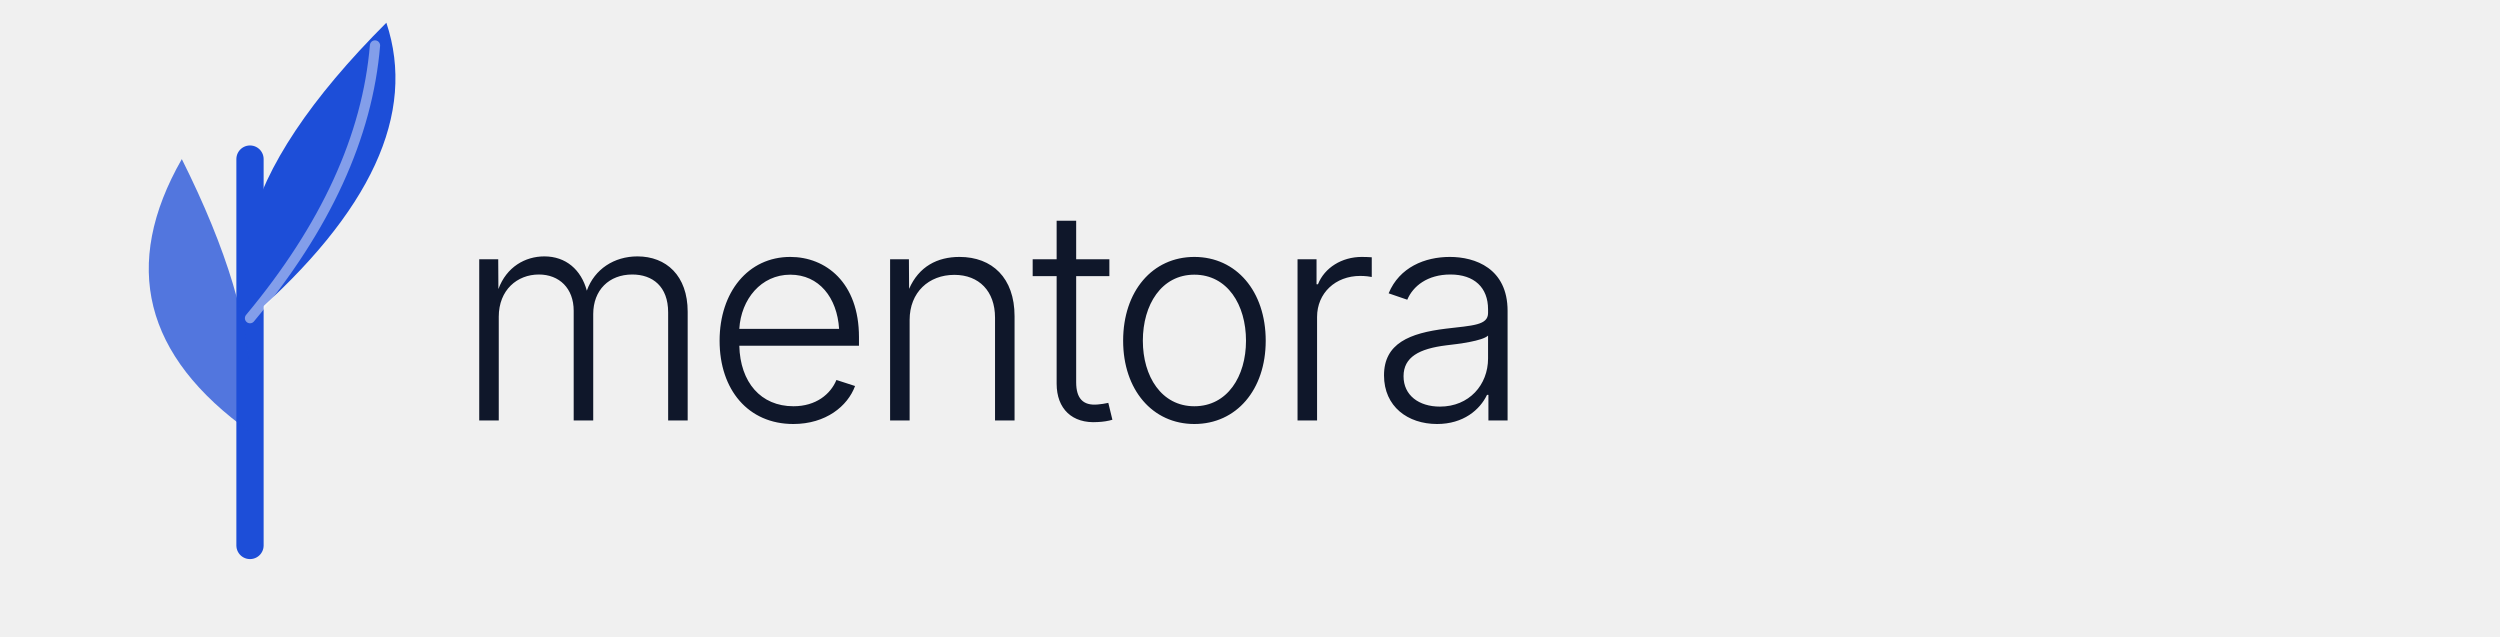
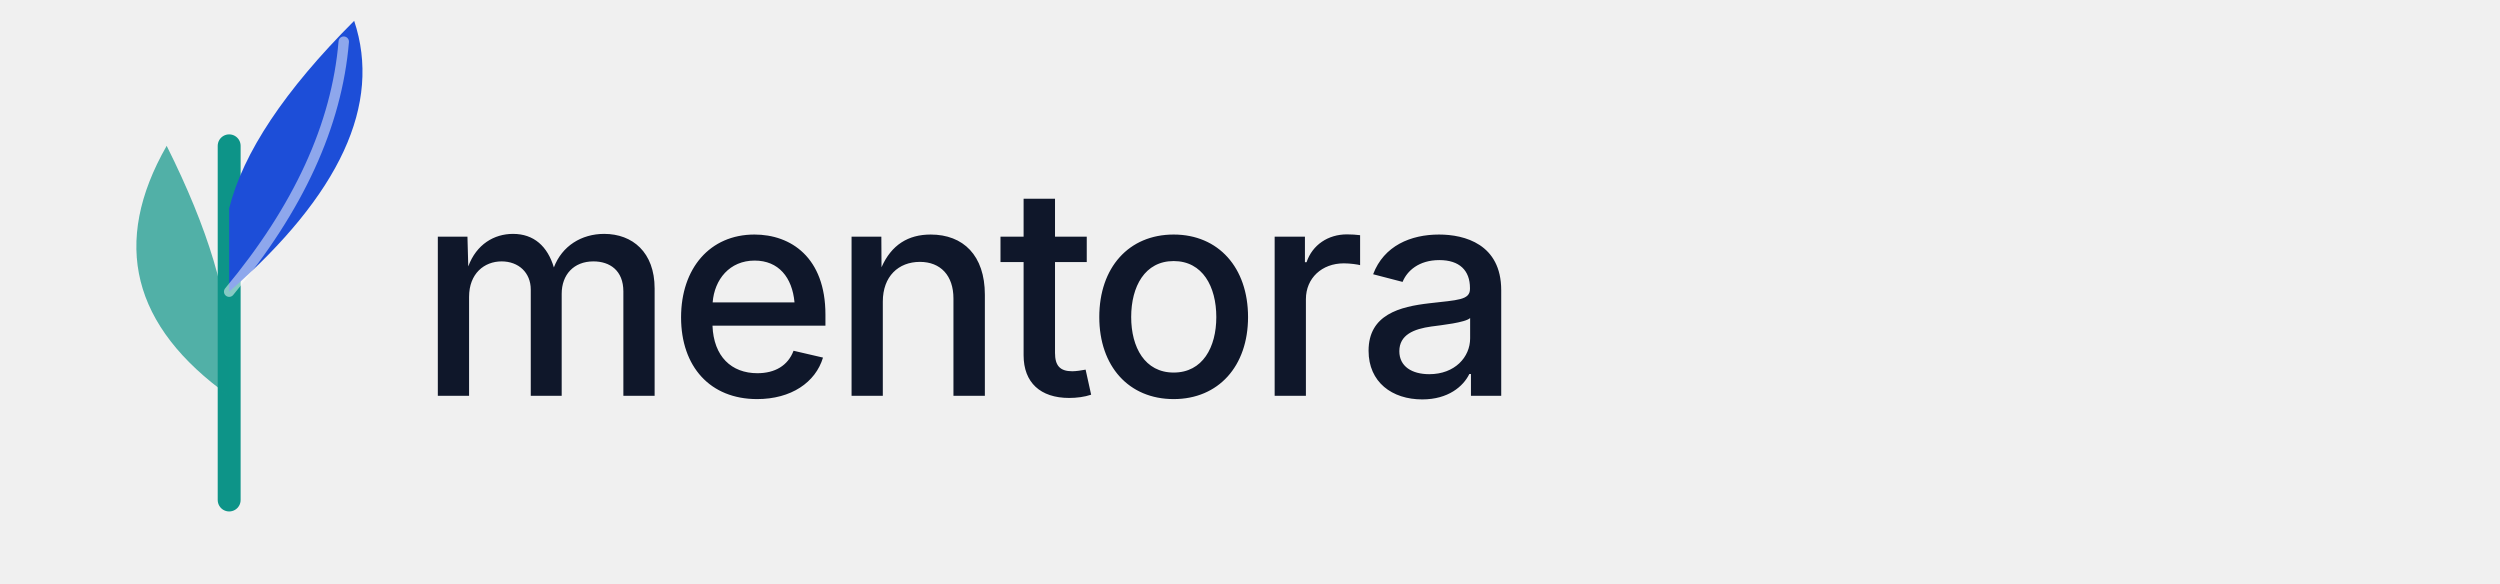
- <svg xmlns="http://www.w3.org/2000/svg" viewBox="0 0 220 56" fill="none">
-   <line x1="22" y1="48" x2="22" y2="14" stroke="#1d4ed8" stroke-width="2.4" stroke-linecap="round" />
-   <path d="M22 38 Q8 28 16 14 Q22 26 22 34 Z" fill="#1d4ed8" opacity=".75" />
+ <svg xmlns="http://www.w3.org/2000/svg" viewBox="0 0 240 56" fill="none">
+   <line x1="22" y1="48" x2="22" y2="14" stroke="#0d9488" stroke-width="2.2" stroke-linecap="round" />
+   <path d="M22 38 Q8 28 16 14 Q22 26 22 34 Z" fill="#0d9488" opacity=".7" />
  <path d="M22 28 Q38 14 34 2 Q24 12 22 20 Z" fill="#1d4ed8" />
-   <path d="M22 28 Q32 16 33 4" stroke="white" stroke-width="0.9" stroke-linecap="round" fill="none" opacity=".45" />
-   <text x="40" y="37" font-family="-apple-system,BlinkMacSystemFont,'Segoe UI',sans-serif" font-size="26" font-weight="300" letter-spacing="-0.8" fill="#0f172a">mentora</text>
+   <path d="M22 28 Q32 16 33 4" stroke="white" stroke-width="1" stroke-linecap="round" fill="none" opacity=".5" />
+   <text x="40" y="38" font-family="-apple-system,BlinkMacSystemFont,'Segoe UI',sans-serif" font-size="28" font-weight="500" letter-spacing="-0.8" fill="#0f172a">mentora</text>
</svg>
